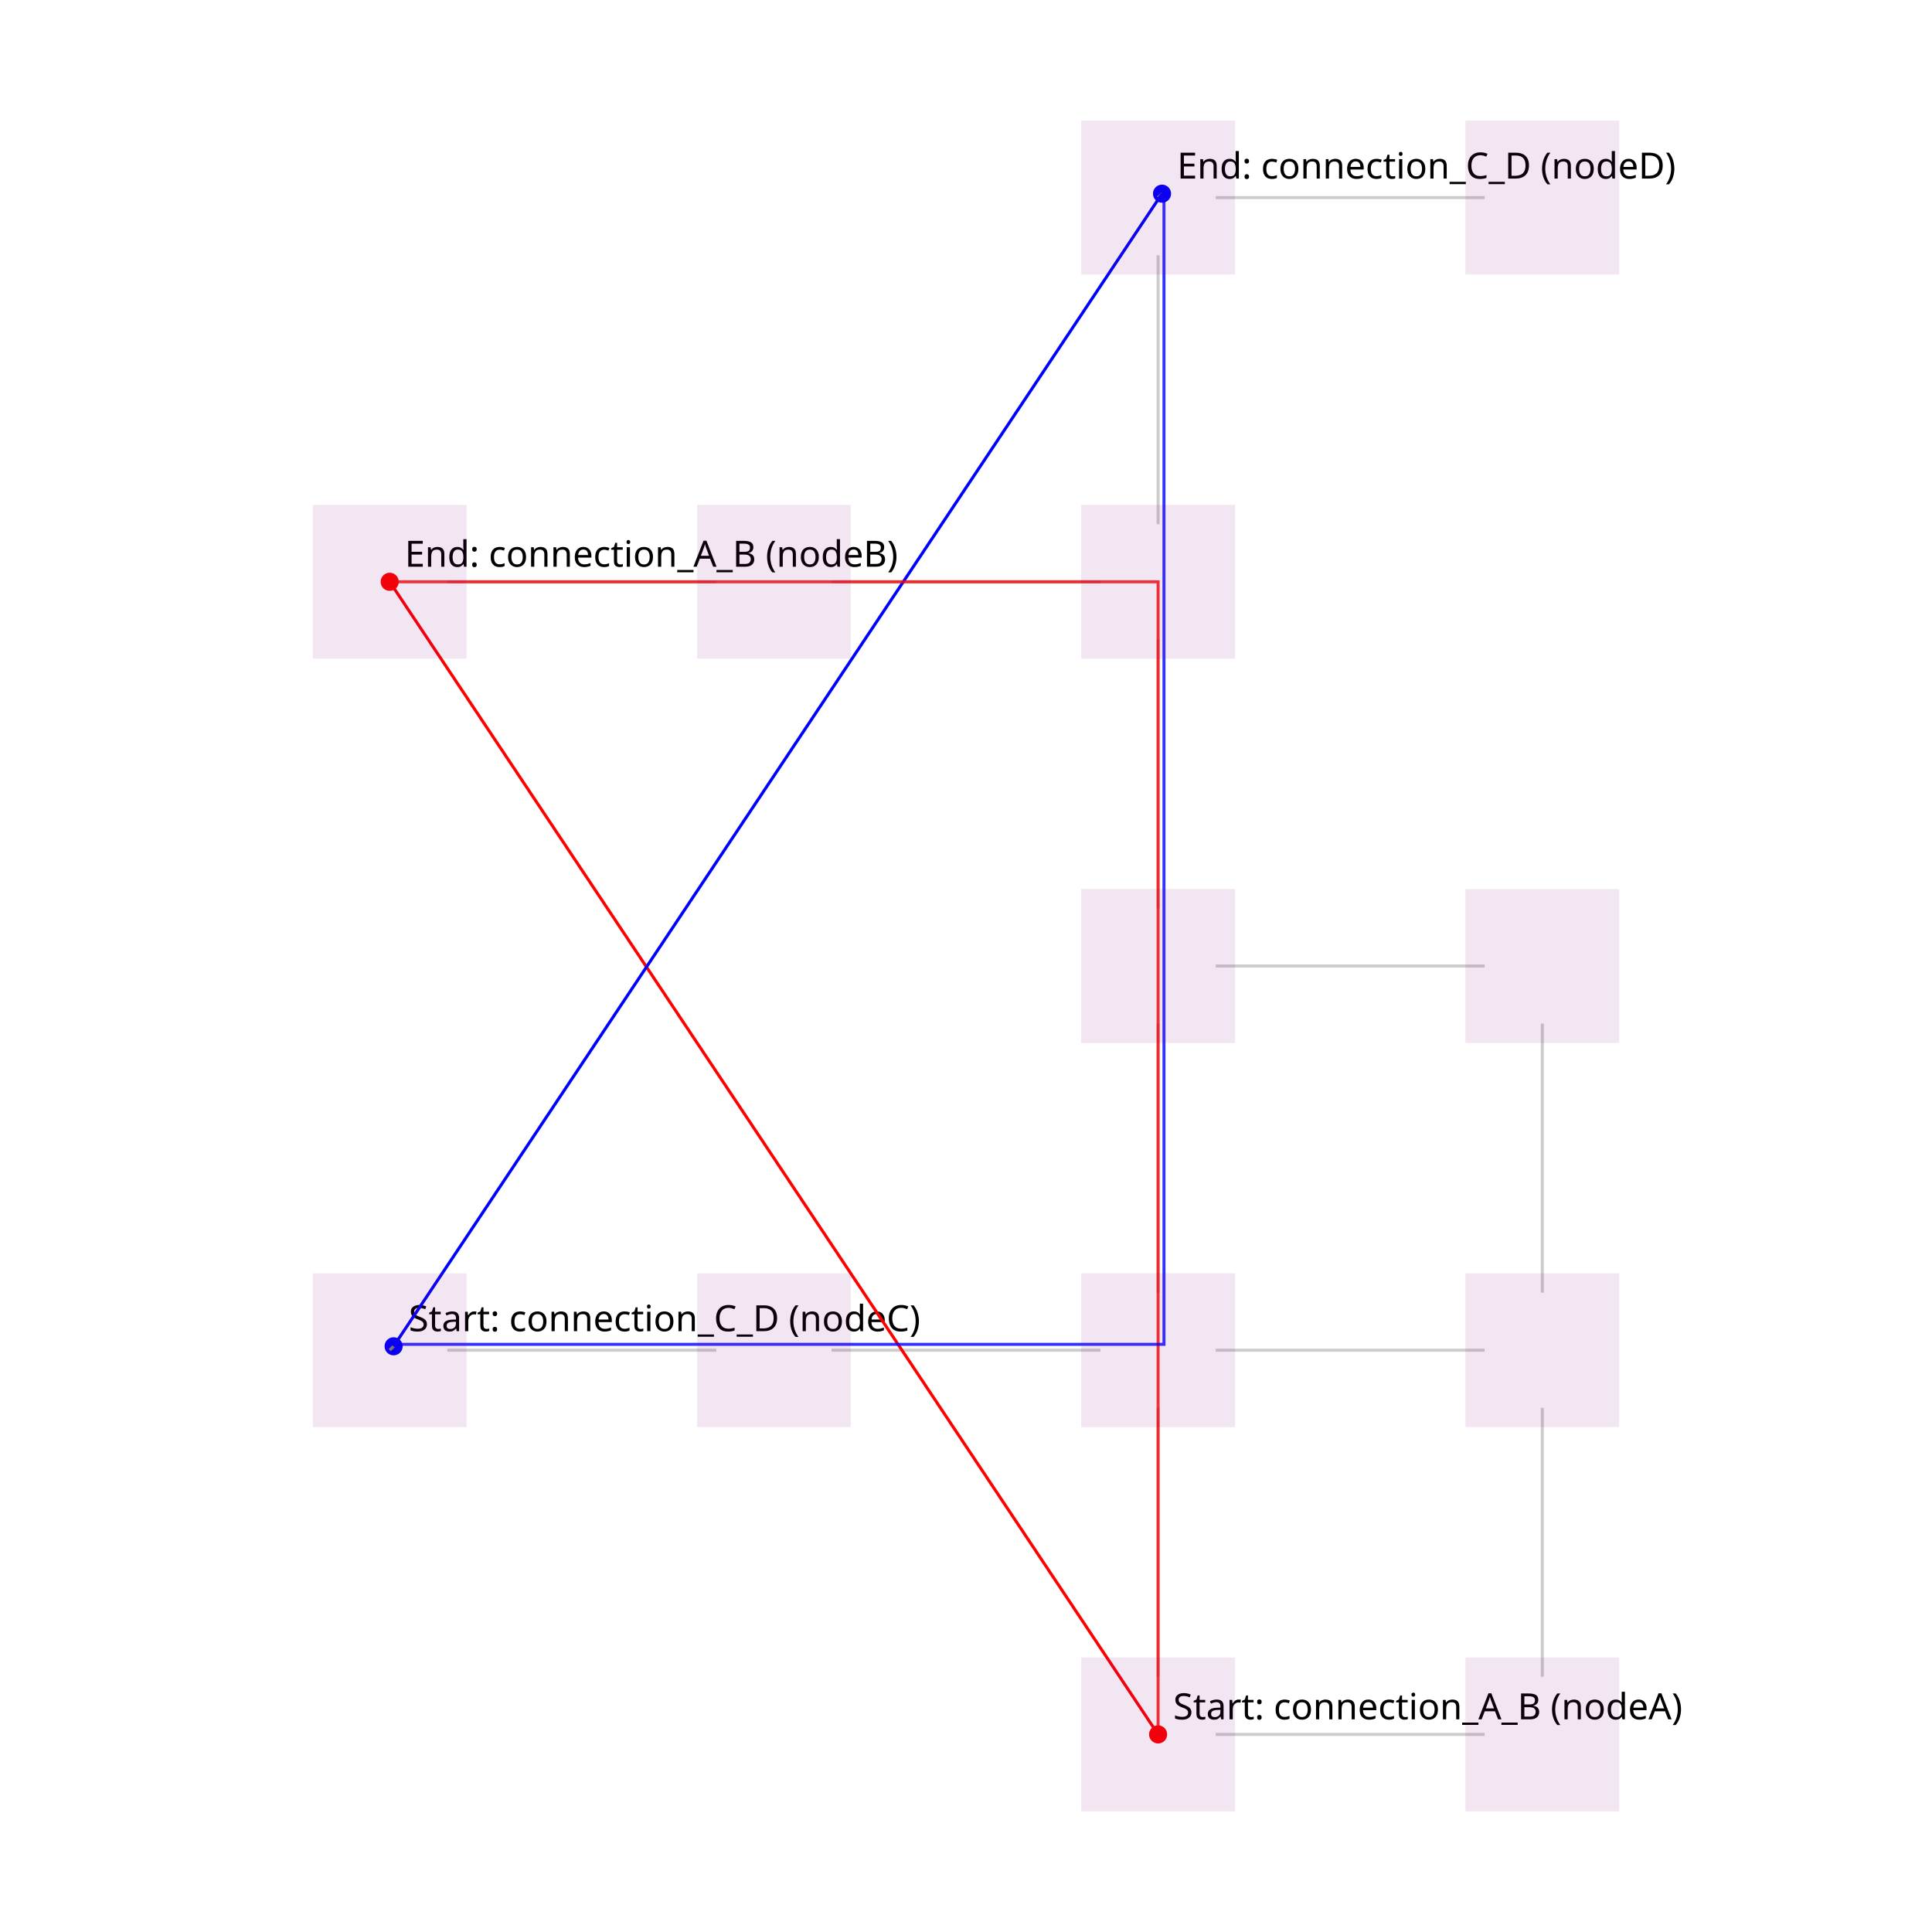
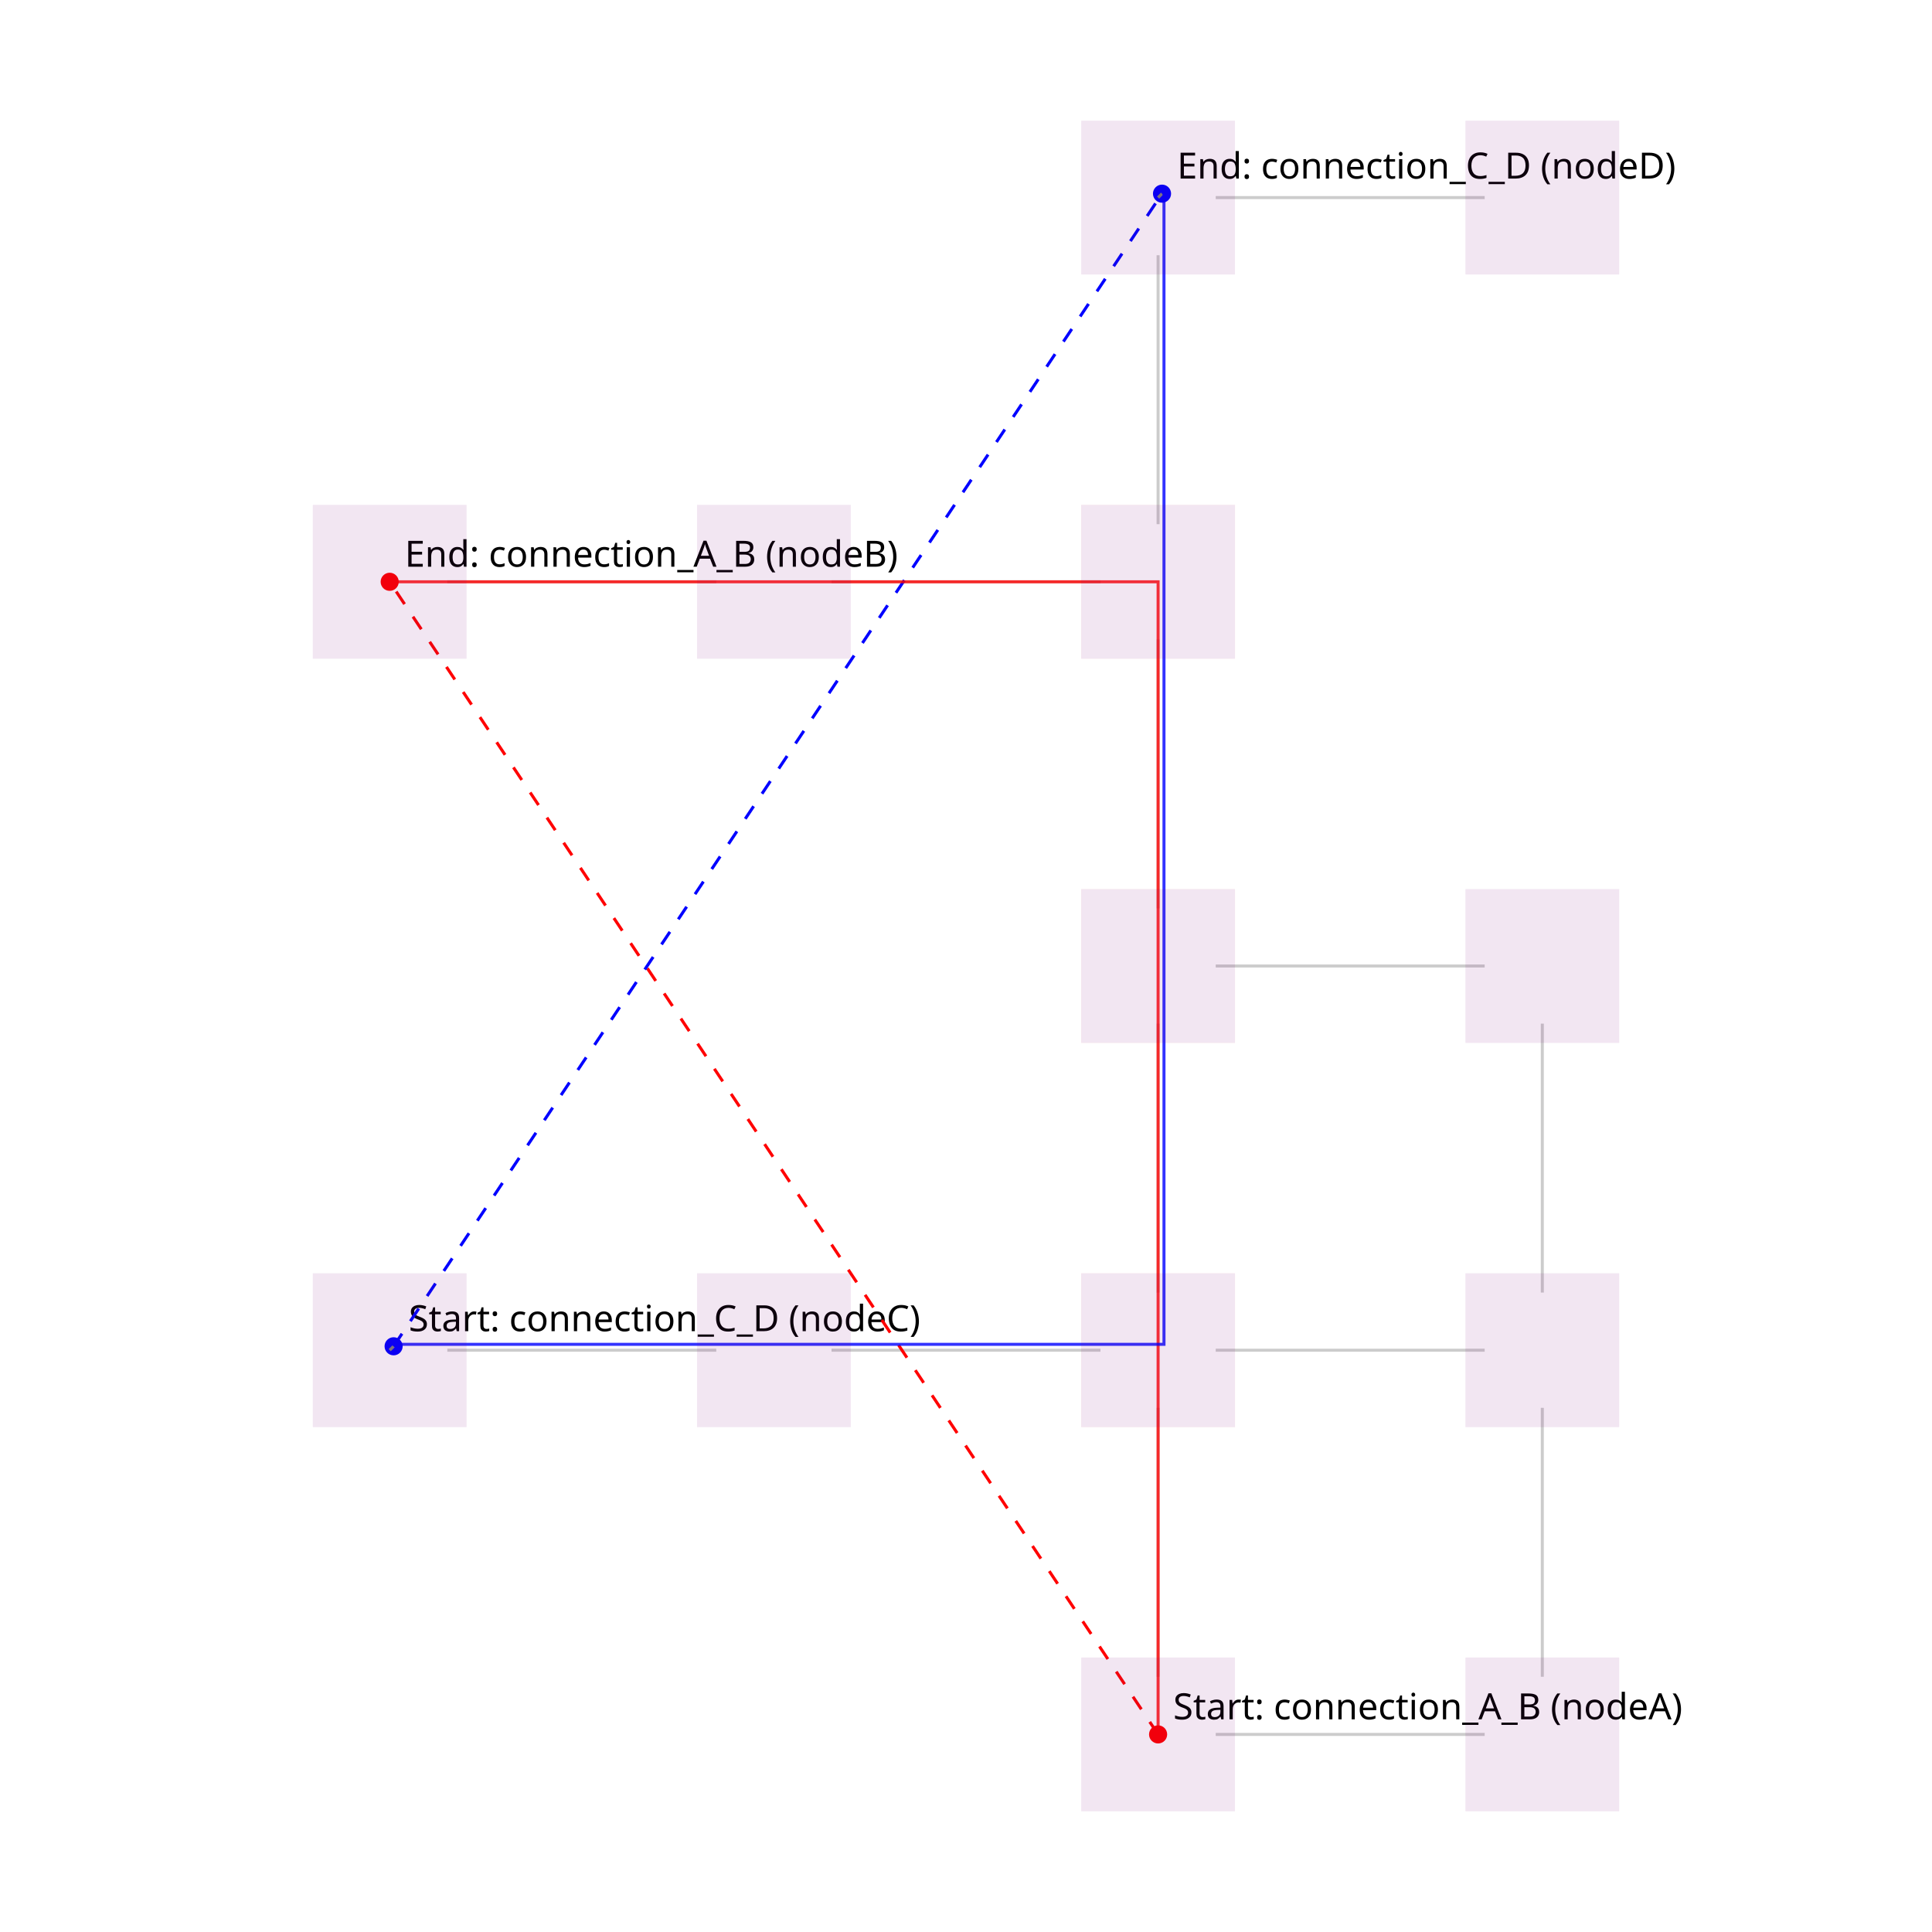
<svg xmlns="http://www.w3.org/2000/svg" width="640" height="640" viewBox="0 0 640 640">
  <g>
    <circle data-type="point" data-label="Start: connection_A_B (nodeA)" data-x="5" data-y="1" cx="383.636" cy="574.545" r="3" fill="red" />
    <text x="388.636" y="569.545" font-family="sans-serif" font-size="12">Start: connection_A_B
      (nodeA)</text>
  </g>
  <g>
    <circle data-type="point" data-label="End: connection_A_B (nodeB)" data-x="1" data-y="7" cx="129.091" cy="192.727" r="3" fill="red" />
    <text x="134.091" y="187.727" font-family="sans-serif" font-size="12">End: connection_A_B
      (nodeB)</text>
  </g>
  <g>
    <circle data-type="point" data-label="Start: connection_C_D (nodeC)" data-x="1.0204" data-y="3.0204" cx="130.389" cy="445.975" r="3" fill="blue" />
    <text x="135.389" y="440.975" font-family="sans-serif" font-size="12">Start: connection_C_D
      (nodeC)</text>
  </g>
  <g>
    <circle data-type="point" data-label="End: connection_C_D (nodeD)" data-x="5.0204" data-y="9.0204" cx="384.935" cy="64.156" r="3" fill="blue" />
    <text x="389.935" y="59.156" font-family="sans-serif" font-size="12">End: connection_C_D
      (nodeD)</text>
  </g>
  <polyline data-points="5.3,1 6.7,1" data-type="line" points="402.727,574.545 491.818,574.545" fill="none" stroke="rgba(0, 0, 0, 0.2)" stroke-width="1" />
  <polyline data-points="7,1.3 7,2.7" data-type="line" points="510.909,555.455 510.909,466.364" fill="none" stroke="rgba(0, 0, 0, 0.2)" stroke-width="1" />
  <polyline data-points="5,1.3 5,2.7" data-type="line" points="383.636,555.455 383.636,466.364" fill="none" stroke="rgba(0, 0, 0, 0.2)" stroke-width="1" />
  <polyline data-points="1.3,3 2.7,3" data-type="line" points="148.182,447.273 237.273,447.273" fill="none" stroke="rgba(0, 0, 0, 0.2)" stroke-width="1" />
  <polyline data-points="3.3,3 4.7,3" data-type="line" points="275.455,447.273 364.545,447.273" fill="none" stroke="rgba(0, 0, 0, 0.2)" stroke-width="1" />
  <polyline data-points="5.3,3 6.7,3" data-type="line" points="402.727,447.273 491.818,447.273" fill="none" stroke="rgba(0, 0, 0, 0.2)" stroke-width="1" />
  <polyline data-points="5,3.3 5,4.7" data-type="line" points="383.636,428.182 383.636,339.091" fill="none" stroke="rgba(0, 0, 0, 0.2)" stroke-width="1" />
  <polyline data-points="7,3.3 7,4.7" data-type="line" points="510.909,428.182 510.909,339.091" fill="none" stroke="rgba(0, 0, 0, 0.2)" stroke-width="1" />
  <polyline data-points="5.3,5 6.7,5" data-type="line" points="402.727,320 491.818,320" fill="none" stroke="rgba(0, 0, 0, 0.2)" stroke-width="1" />
  <polyline data-points="5,5.3 5,6.7" data-type="line" points="383.636,300.909 383.636,211.818" fill="none" stroke="rgba(0, 0, 0, 0.2)" stroke-width="1" />
  <polyline data-points="1.3,7 2.7,7" data-type="line" points="148.182,192.727 237.273,192.727" fill="none" stroke="rgba(0, 0, 0, 0.2)" stroke-width="1" />
  <polyline data-points="3.3,7 4.7,7" data-type="line" points="275.455,192.727 364.545,192.727" fill="none" stroke="rgba(0, 0, 0, 0.2)" stroke-width="1" />
  <polyline data-points="5,7.3 5,8.7" data-type="line" points="383.636,173.636 383.636,84.545" fill="none" stroke="rgba(0, 0, 0, 0.2)" stroke-width="1" />
  <polyline data-points="5.3,9 6.7,9" data-type="line" points="402.727,65.455 491.818,65.455" fill="none" stroke="rgba(0, 0, 0, 0.2)" stroke-width="1" />
-   <polyline data-points="5,1 5,1" data-type="line" points="383.636,574.545 383.636,574.545" fill="none" stroke="gray" stroke-width="1" />
-   <polyline data-points="1,7 1,7" data-type="line" points="129.091,192.727 129.091,192.727" fill="none" stroke="gray" stroke-width="1" />
-   <polyline data-points="5,1 1,7" data-type="line" points="383.636,574.545 129.091,192.727" fill="none" stroke="red" stroke-width="1" />
-   <polyline data-points="1,3 1.0204,3.0204" data-type="line" points="129.091,447.273 130.389,445.975" fill="none" stroke="gray" stroke-width="1" />
-   <polyline data-points="5,9 5.0204,9.0204" data-type="line" points="383.636,65.455 384.935,64.156" fill="none" stroke="gray" stroke-width="1" />
-   <polyline data-points="1.0204,3.0204 5.0204,9.0204" data-type="line" points="130.389,445.975 384.935,64.156" fill="none" stroke="blue" stroke-width="1" />
+   <polyline data-points="5,1 5,1" data-type="line" points="383.636,574.545 383.636,574.545" fill="none" stroke="gray" stroke-width="1" stroke-dasharray="2 2" />
+   <polyline data-points="1,7 1,7" data-type="line" points="129.091,192.727 129.091,192.727" fill="none" stroke="gray" stroke-width="1" stroke-dasharray="2 2" />
+   <polyline data-points="5,1 1,7" data-type="line" points="383.636,574.545 129.091,192.727" fill="none" stroke="red" stroke-width="1" stroke-dasharray="5 5" />
+   <polyline data-points="1,3 1.0204,3.0204" data-type="line" points="129.091,447.273 130.389,445.975" fill="none" stroke="gray" stroke-width="1" stroke-dasharray="2 2" />
+   <polyline data-points="5,9 5.0204,9.0204" data-type="line" points="383.636,65.455 384.935,64.156" fill="none" stroke="gray" stroke-width="1" stroke-dasharray="2 2" />
+   <polyline data-points="1.0204,3.0204 5.0204,9.0204" data-type="line" points="130.389,445.975 384.935,64.156" fill="none" stroke="blue" stroke-width="1" stroke-dasharray="5 5" />
  <polyline data-points="5,1 5,3 5,5 5,7 3,7 1,7" data-type="line" points="383.636,574.545 383.636,447.273 383.636,320 383.636,192.727 256.364,192.727 129.091,192.727" fill="none" stroke="rgba(255,0,0,0.8)" stroke-width="1" />
  <polyline data-points="1.0306,3.0306 3.0306,3.0306 5.0306,3.0306 5.0306,5.0306 5.0306,7.0306 5.0306,9.0306" data-type="line" points="131.038,445.325 258.311,445.325 385.584,445.325 385.584,318.053 385.584,190.78 385.584,63.507" fill="none" stroke="rgba(0,0,255,0.8)" stroke-width="1" />
  <rect data-type="rect" data-label="" data-x="5" data-y="1" x="358.182" y="549.091" width="50.909" height="50.909" fill="rgba(128, 0, 128, 0.1)" stroke="rgba(128, 0, 128, 0.1)" stroke-width="0.016" />
  <rect data-type="rect" data-label="" data-x="7" data-y="1" x="485.455" y="549.091" width="50.909" height="50.909" fill="rgba(128, 0, 128, 0.1)" stroke="rgba(128, 0, 128, 0.1)" stroke-width="0.016" />
  <rect data-type="rect" data-label="" data-x="1" data-y="3" x="103.636" y="421.818" width="50.909" height="50.909" fill="rgba(128, 0, 128, 0.1)" stroke="rgba(128, 0, 128, 0.1)" stroke-width="0.016" />
  <rect data-type="rect" data-label="" data-x="3" data-y="3" x="230.909" y="421.818" width="50.909" height="50.909" fill="rgba(128, 0, 128, 0.1)" stroke="rgba(128, 0, 128, 0.1)" stroke-width="0.016" />
  <rect data-type="rect" data-label="" data-x="5" data-y="3" x="358.182" y="421.818" width="50.909" height="50.909" fill="rgba(128, 0, 128, 0.1)" stroke="rgba(255,0,0,0.3)" stroke-width="0.016" />
  <rect data-type="rect" data-label="" data-x="7" data-y="3" x="485.455" y="421.818" width="50.909" height="50.909" fill="rgba(128, 0, 128, 0.1)" stroke="rgba(128, 0, 128, 0.1)" stroke-width="0.016" />
  <rect data-type="rect" data-label="" data-x="5" data-y="5" x="358.182" y="294.545" width="50.909" height="50.909" fill="rgba(128, 0, 128, 0.1)" stroke="rgba(255,0,0,0.3)" stroke-width="0.016" />
  <rect data-type="rect" data-label="" data-x="7" data-y="5" x="485.455" y="294.545" width="50.909" height="50.909" fill="rgba(128, 0, 128, 0.1)" stroke="rgba(128, 0, 128, 0.1)" stroke-width="0.016" />
  <rect data-type="rect" data-label="" data-x="1" data-y="7" x="103.636" y="167.273" width="50.909" height="50.909" fill="rgba(128, 0, 128, 0.1)" stroke="rgba(128, 0, 128, 0.1)" stroke-width="0.016" />
  <rect data-type="rect" data-label="" data-x="3" data-y="7" x="230.909" y="167.273" width="50.909" height="50.909" fill="rgba(128, 0, 128, 0.1)" stroke="rgba(128, 0, 128, 0.1)" stroke-width="0.016" />
  <rect data-type="rect" data-label="" data-x="5" data-y="7" x="358.182" y="167.273" width="50.909" height="50.909" fill="rgba(128, 0, 128, 0.1)" stroke="rgba(255,0,0,0.3)" stroke-width="0.016" />
  <rect data-type="rect" data-label="" data-x="5" data-y="9" x="358.182" y="40" width="50.909" height="50.909" fill="rgba(128, 0, 128, 0.1)" stroke="rgba(128, 0, 128, 0.1)" stroke-width="0.016" />
  <rect data-type="rect" data-label="" data-x="7" data-y="9" x="485.455" y="40" width="50.909" height="50.909" fill="rgba(128, 0, 128, 0.1)" stroke="rgba(128, 0, 128, 0.1)" stroke-width="0.016" />
  <g id="crosshair" style="display: none">
    <line id="crosshair-h" y1="0" y2="640" stroke="#666" stroke-width="0.5" />
    <line id="crosshair-v" x1="0" x2="640" stroke="#666" stroke-width="0.5" />
    <text id="coordinates" font-family="monospace" font-size="12" fill="#666" />
  </g>
</svg>
